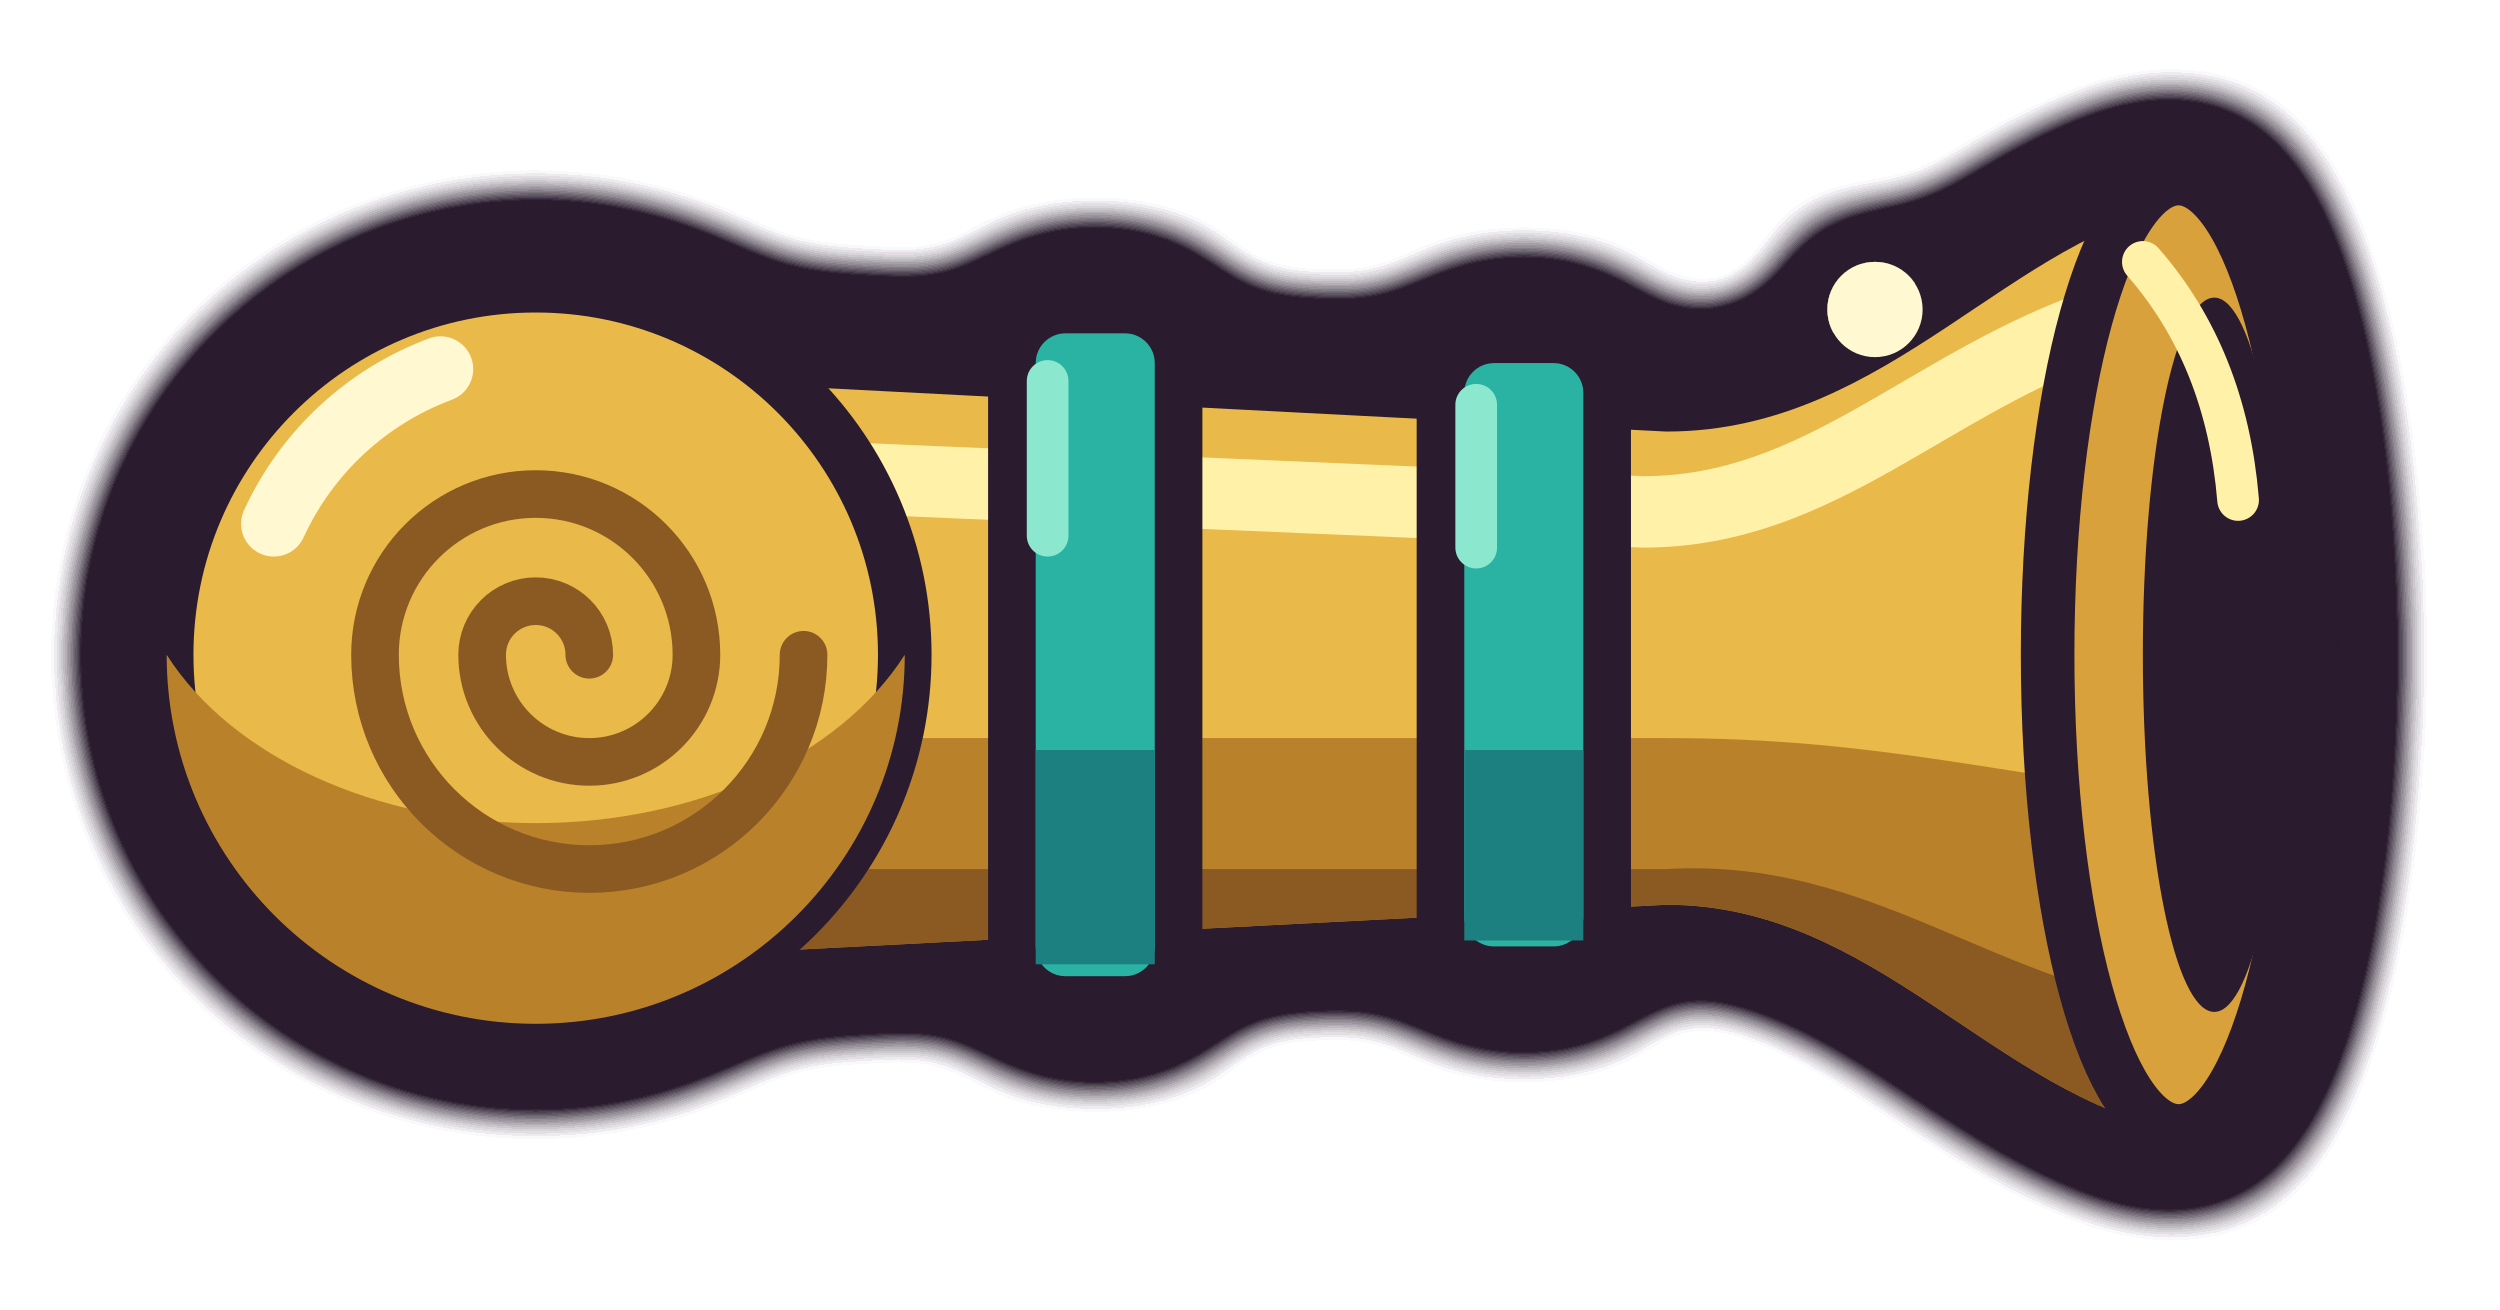
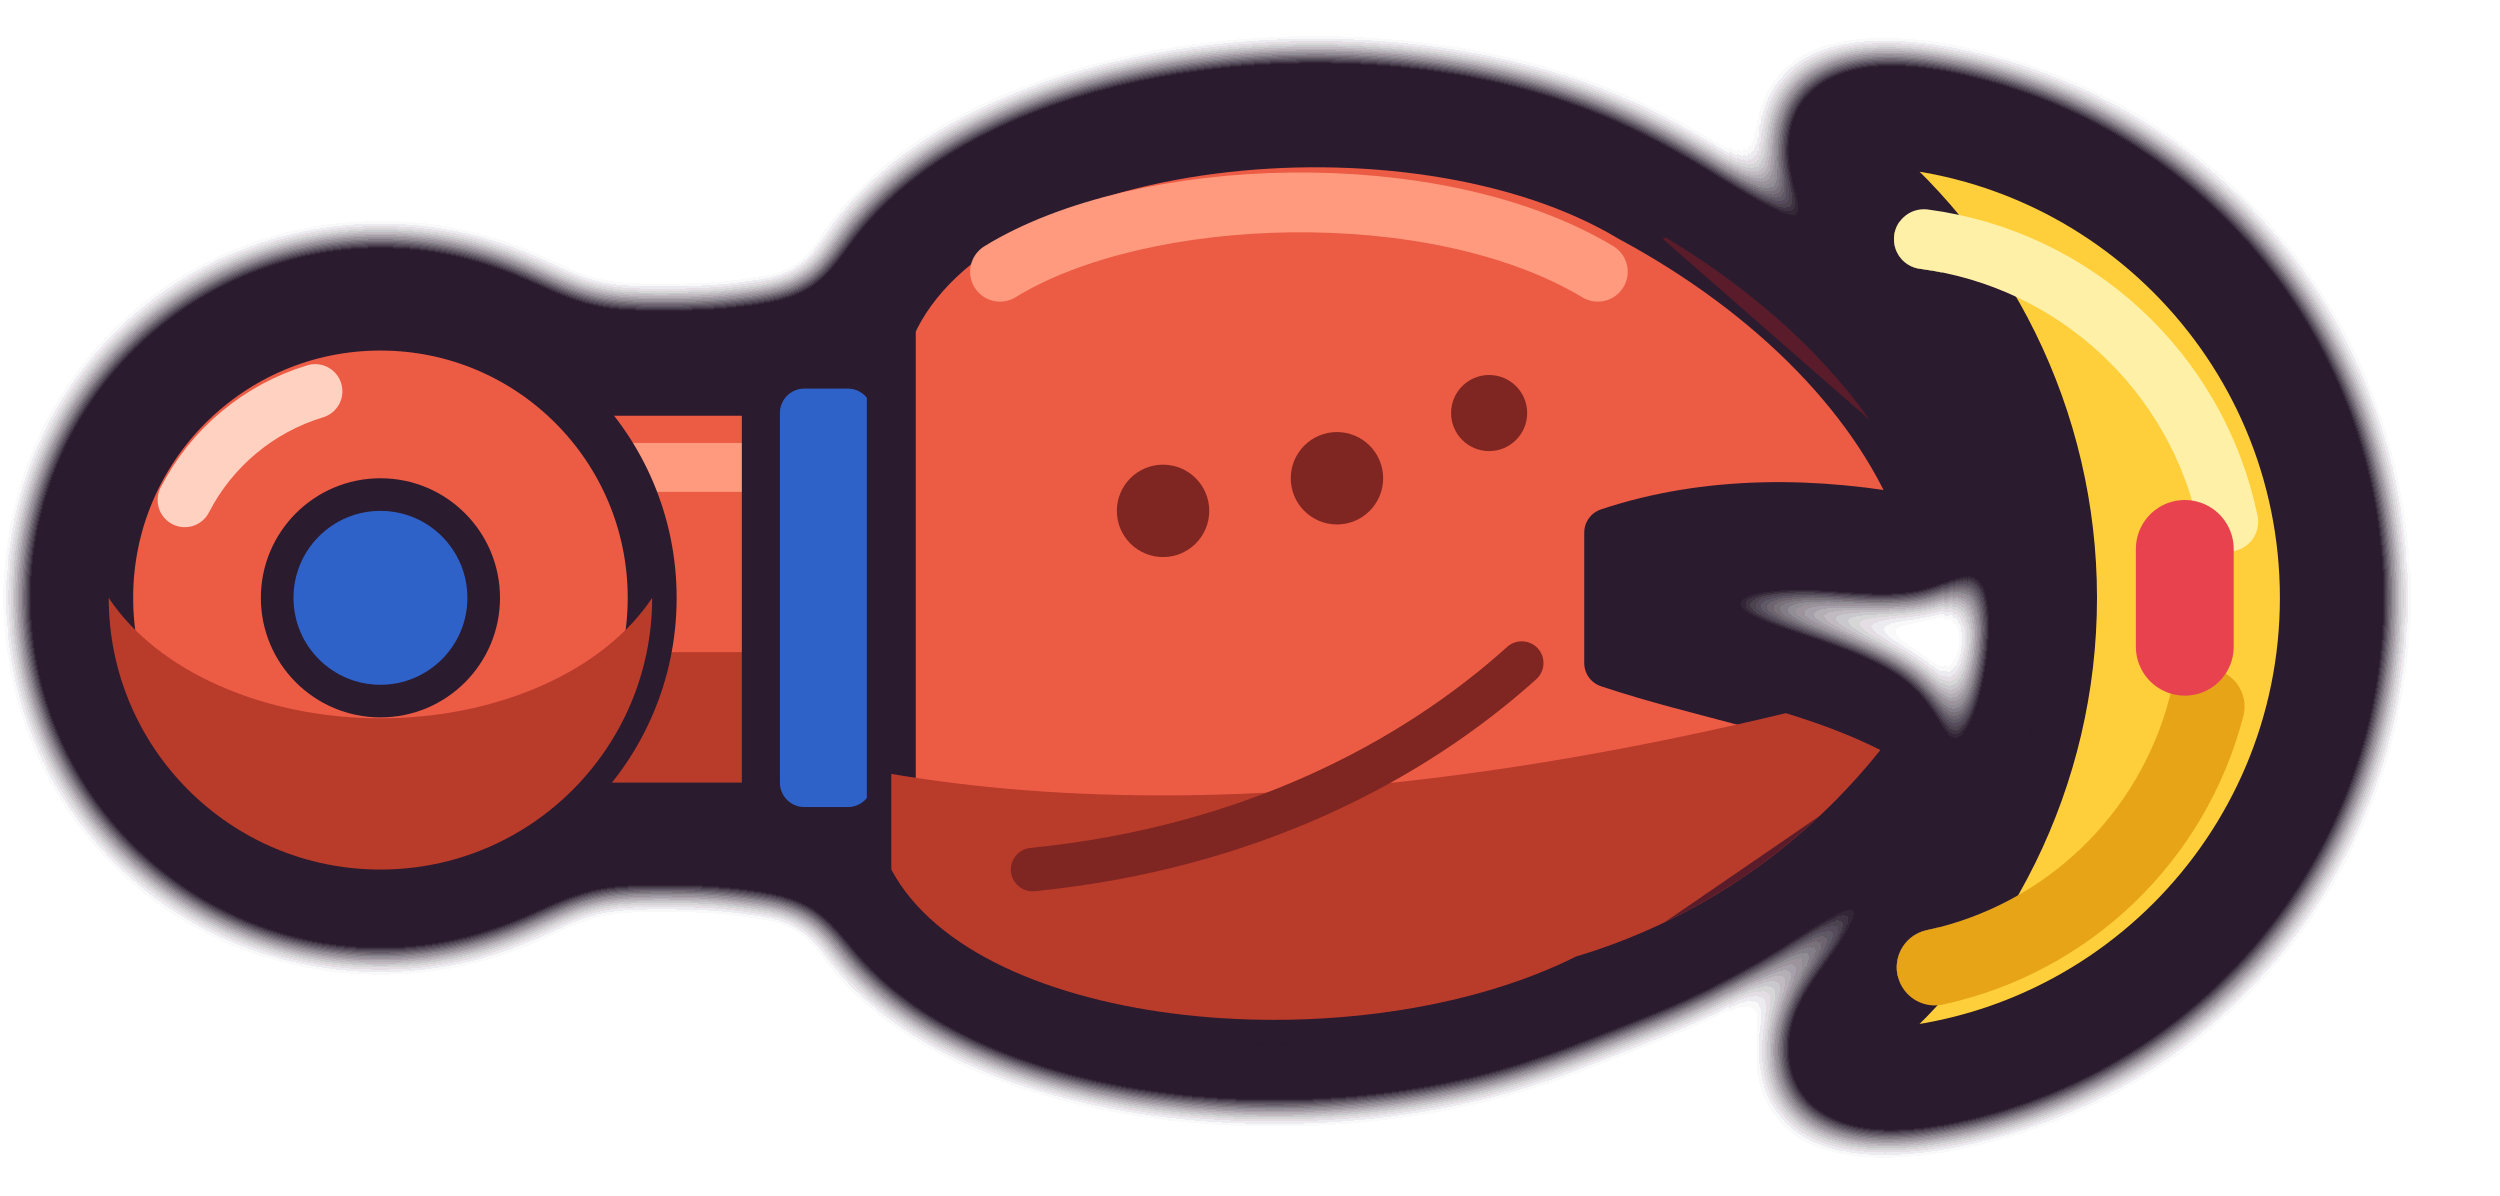
- <svg xmlns="http://www.w3.org/2000/svg" width="42" height="22" viewBox="-9 -11 42 22">
+ <svg xmlns="http://www.w3.org/2000/svg" width="46" height="22" viewBox="-7 -11 46 22">
  <defs>
    <filter id="ol" x="-15%" y="-15%" width="130%" height="130%">
      <feGaussianBlur in="SourceAlpha" stdDeviation="0.79" result="b" />
      <feComponentTransfer in="b" result="d">
        <feFuncA type="linear" slope="14" intercept="-0.25" />
      </feComponentTransfer>
      <feFlood flood-color="#2a1a2e" />
      <feComposite in2="d" operator="in" result="o" />
      <feMerge>
        <feMergeNode in="o" />
        <feMergeNode in="SourceGraphic" />
      </feMerge>
    </filter>
-     <path id="barrel" d="M 3.5,-5 L 19,-4.2 C 22.5,-4.2 24.5,-7.4 27.6,-8 L 27.6,8 C 24.5,7.4 22.5,4.2 19,4.2 L 3.5,5 Z" />
-     <clipPath id="barrelClip">
-       <use href="#barrel" />
+     <path id="palm" d="M 9.4,-5 C 11,-8.6 19,-9.4 23,-7 C 25.6,-5.6 27.6,-3.6 28.4,-1.4 C 26.4,-1.8 24.4,-1.8 22.6,-1.2 L 22.6,1.2 C 24.4,1.8 26,2 27.6,2.8 C 26,4.8 24,6 22,6.6 C 18,8.6 11,8 9.4,5 Z" />
+     <clipPath id="palmClip">
+       <use href="#palm" />
    </clipPath>
  </defs>
  <g filter="url(#ol)" stroke-linejoin="round" stroke-linecap="round">
-     <use href="#barrel" fill="#e9b949" stroke="#2a1a2e" stroke-width="0.9" />
-     <g clip-path="url(#barrelClip)">
-       <path d="M 0,1.4 H 19 C 22.5,1.4 24.5,2 28,2.4 V 10 H 0 Z" fill="#b9822c" />
-       <path d="M 0,3.6 H 19 C 22.5,3.4 24.5,5.6 28,6 V 10 H 0 Z" fill="#8a5a22" />
-       <path d="M 4.5,-3 L 18.6,-2.4 C 21.6,-2.4 23.4,-4.6 26.4,-5.6" stroke="#fff1a8" stroke-width="1.2" fill="none" />
+     <path d="M 27,-8.4 A 8.4 8.4 0 0 1 27,8.4 A 10.6 10.6 0 0 0 27,-8.4 Z" fill="#ffcf3a" stroke="#2a1a2e" stroke-width="0.9" />
+     <path d="M 28.4,-6.6 A 6.6 6.6 0 0 1 34,-1.4" stroke="#fff0a8" stroke-width="1.1" fill="none" />
+     <path d="M 33.6,2 A 6.6 6.6 0 0 1 28.6,6.8" stroke="#e6a419" stroke-width="1.4" fill="none" />
+     <path d="M 33.2,-0.9 L 33.2,0.9" stroke="#e8434f" stroke-width="1.8" />
+     <rect x="2" y="-3.8" width="10" height="7.6" rx="2" fill="#ec5b44" stroke="#2a1a2e" stroke-width="0.9" />
+     <rect x="2.4" y="1" width="9.2" height="2.4" fill="#b93a2c" />
+     <path d="M 3.6,-2.4 H 10" stroke="#ff9a7e" stroke-width="0.9" />
+     <rect x="7" y="-4.2" width="2.4" height="8.4" rx="0.8" fill="#2f62c8" stroke="#2a1a2e" stroke-width="0.7" />
+     <use href="#palm" fill="#ec5b44" stroke="#2a1a2e" stroke-width="0.9" />
+     <g clip-path="url(#palmClip)">
+       <path d="M 6,2.4 C 12,4.4 20,4 30,1 V 11 H 6 Z" fill="#b93a2c" />
+       <path d="M 23.6,-6.6 L 30,-1 V -11 Z M 23,6.4 L 30,1.6 V 11 Z" fill="#5a1f2a" />
+       <path d="M 21,1.2 C 19,3 16,4.6 12,5" stroke="#7f2520" stroke-width="0.8" fill="none" />
    </g>
-     <rect x="8" y="-5.8" width="2.8" height="11.6" rx="0.9" fill="#2bb3a3" stroke="#2a1a2e" stroke-width="0.8" />
-     <rect x="15.2" y="-5.3" width="2.8" height="10.6" rx="0.9" fill="#2bb3a3" stroke="#2a1a2e" stroke-width="0.8" />
-     <path d="M 8.4,1.6 H 10.4 V 5.2 H 8.4 Z M 15.6,1.6 H 17.6 V 4.8 H 15.6 Z" fill="#1d7f80" />
-     <path d="M 8.6,-4.6 V -2 M 15.8,-4.2 V -1.8" stroke="#8be8cf" stroke-width="0.7" />
-     <ellipse cx="27.6" cy="0" rx="2.2" ry="8" fill="#d9a13a" stroke="#2a1a2e" stroke-width="0.9" />
-     <ellipse cx="28.2" cy="0" rx="1.2" ry="6" fill="#2a1a2e" />
-     <path d="M 27,-6.6 Q 28.4,-5 28.6,-2.6" stroke="#fff1a8" stroke-width="0.7" fill="none" />
-     <circle r="6.2" fill="#e9b949" stroke="#2a1a2e" stroke-width="0.9" />
-     <path d="M 6.2,0 A 6.2 6.2 0 0 1 -6.2,0 A 6.8 4.8 0 0 0 6.2,0 Z" fill="#b9822c" />
-     <path d="M 0.9,0 A 0.9 0.9 0 0 0 -0.9,0 A 1.8 1.8 0 0 0 2.7,0 A 2.7 2.7 0 0 0 -2.7,0 A 3.6 3.6 0 0 0 4.5,0" stroke="#8a5a22" stroke-width="0.8" fill="none" />
-     <path d="M -4.4,-2.2 A 5 5 0 0 1 -1.6,-4.8" stroke="#fff8d0" stroke-width="1.1" fill="none" />
-     <circle cx="22.5" cy="-5.8" r="0.8" fill="#fff8d0" />
+     <path d="M 11.4,-6 C 14,-7.6 19.4,-7.8 22.4,-6" stroke="#ff9a7e" stroke-width="1.1" fill="none" />
+     <circle cx="14.4" cy="-1.6" r="0.85" fill="#7f2520" />
+     <circle cx="17.6" cy="-2.2" r="0.85" fill="#7f2520" />
+     <circle cx="20.4" cy="-3.4" r="0.7" fill="#7f2520" />
+     <circle r="5" fill="#ec5b44" stroke="#2a1a2e" stroke-width="0.9" />
+     <path d="M 5,0 A 5 5 0 0 1 -5,0 A 5.5 3.8 0 0 0 5,0 Z" fill="#b93a2c" />
+     <circle r="1.9" fill="#2f62c8" stroke="#2a1a2e" stroke-width="0.6" />
+     <path d="M -3.6,-1.8 A 4 4 0 0 1 -1.2,-3.8" stroke="#ffd1c0" stroke-width="1" fill="none" />
  </g>
</svg>
